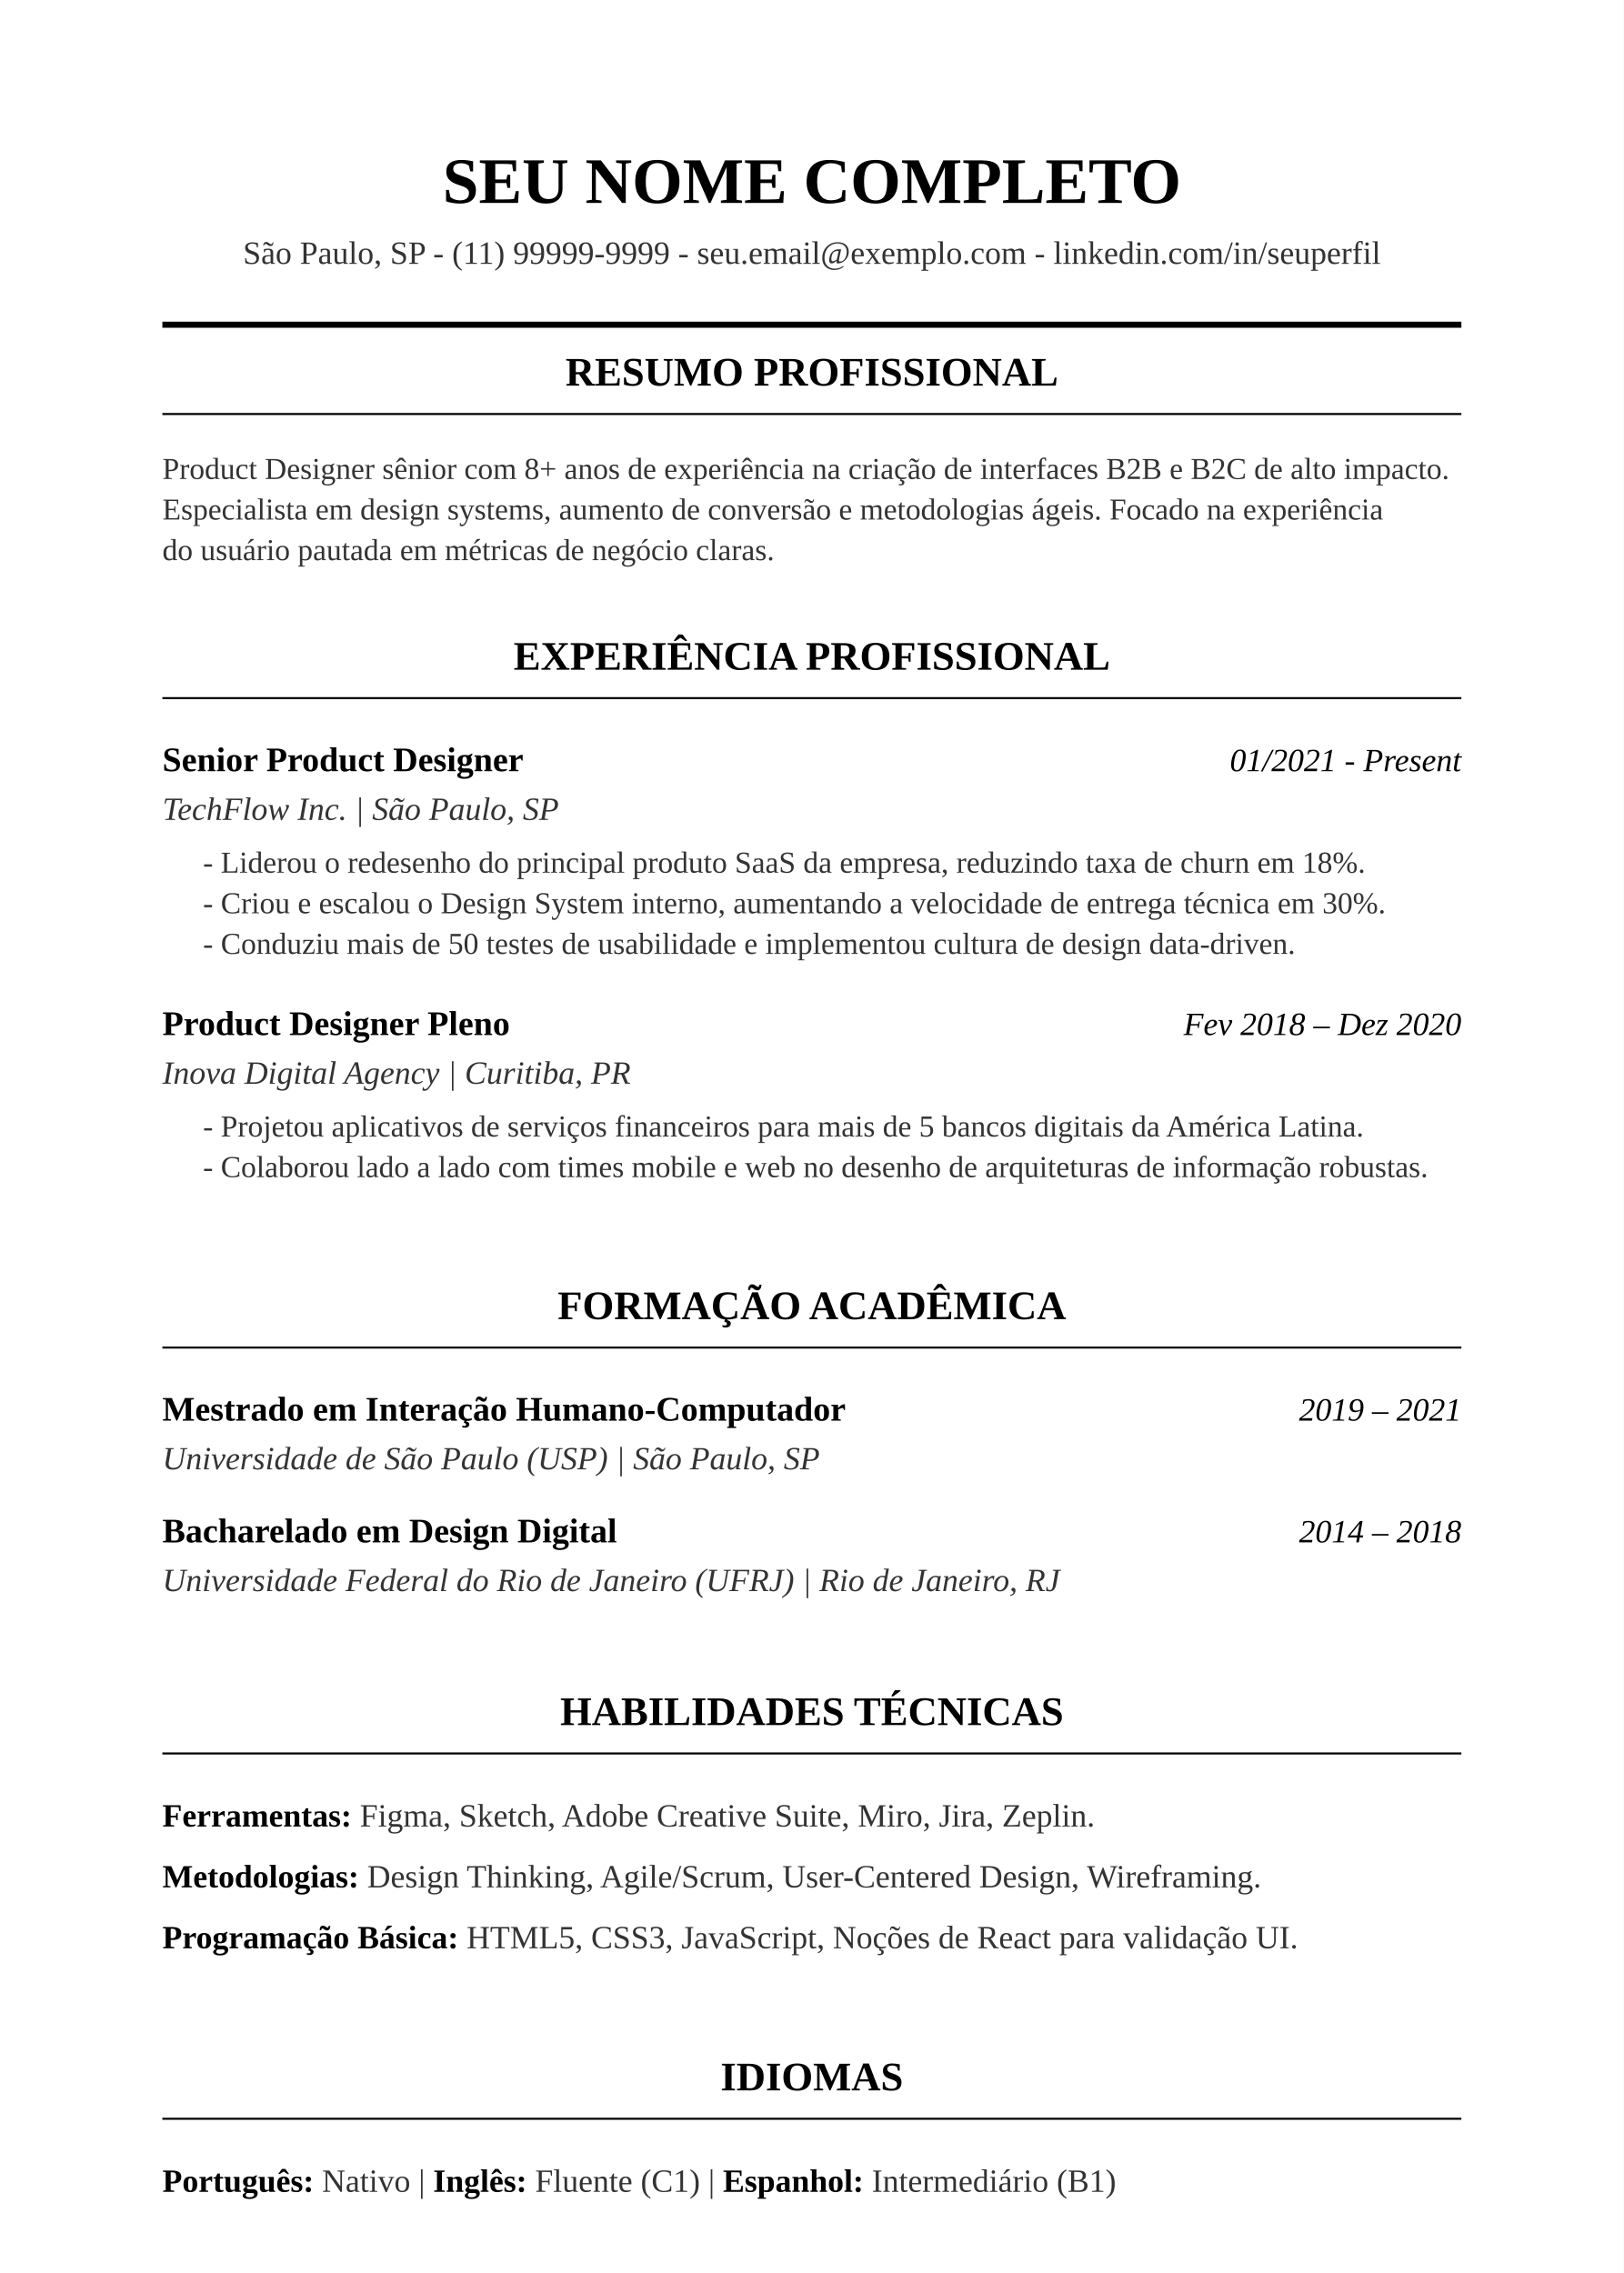
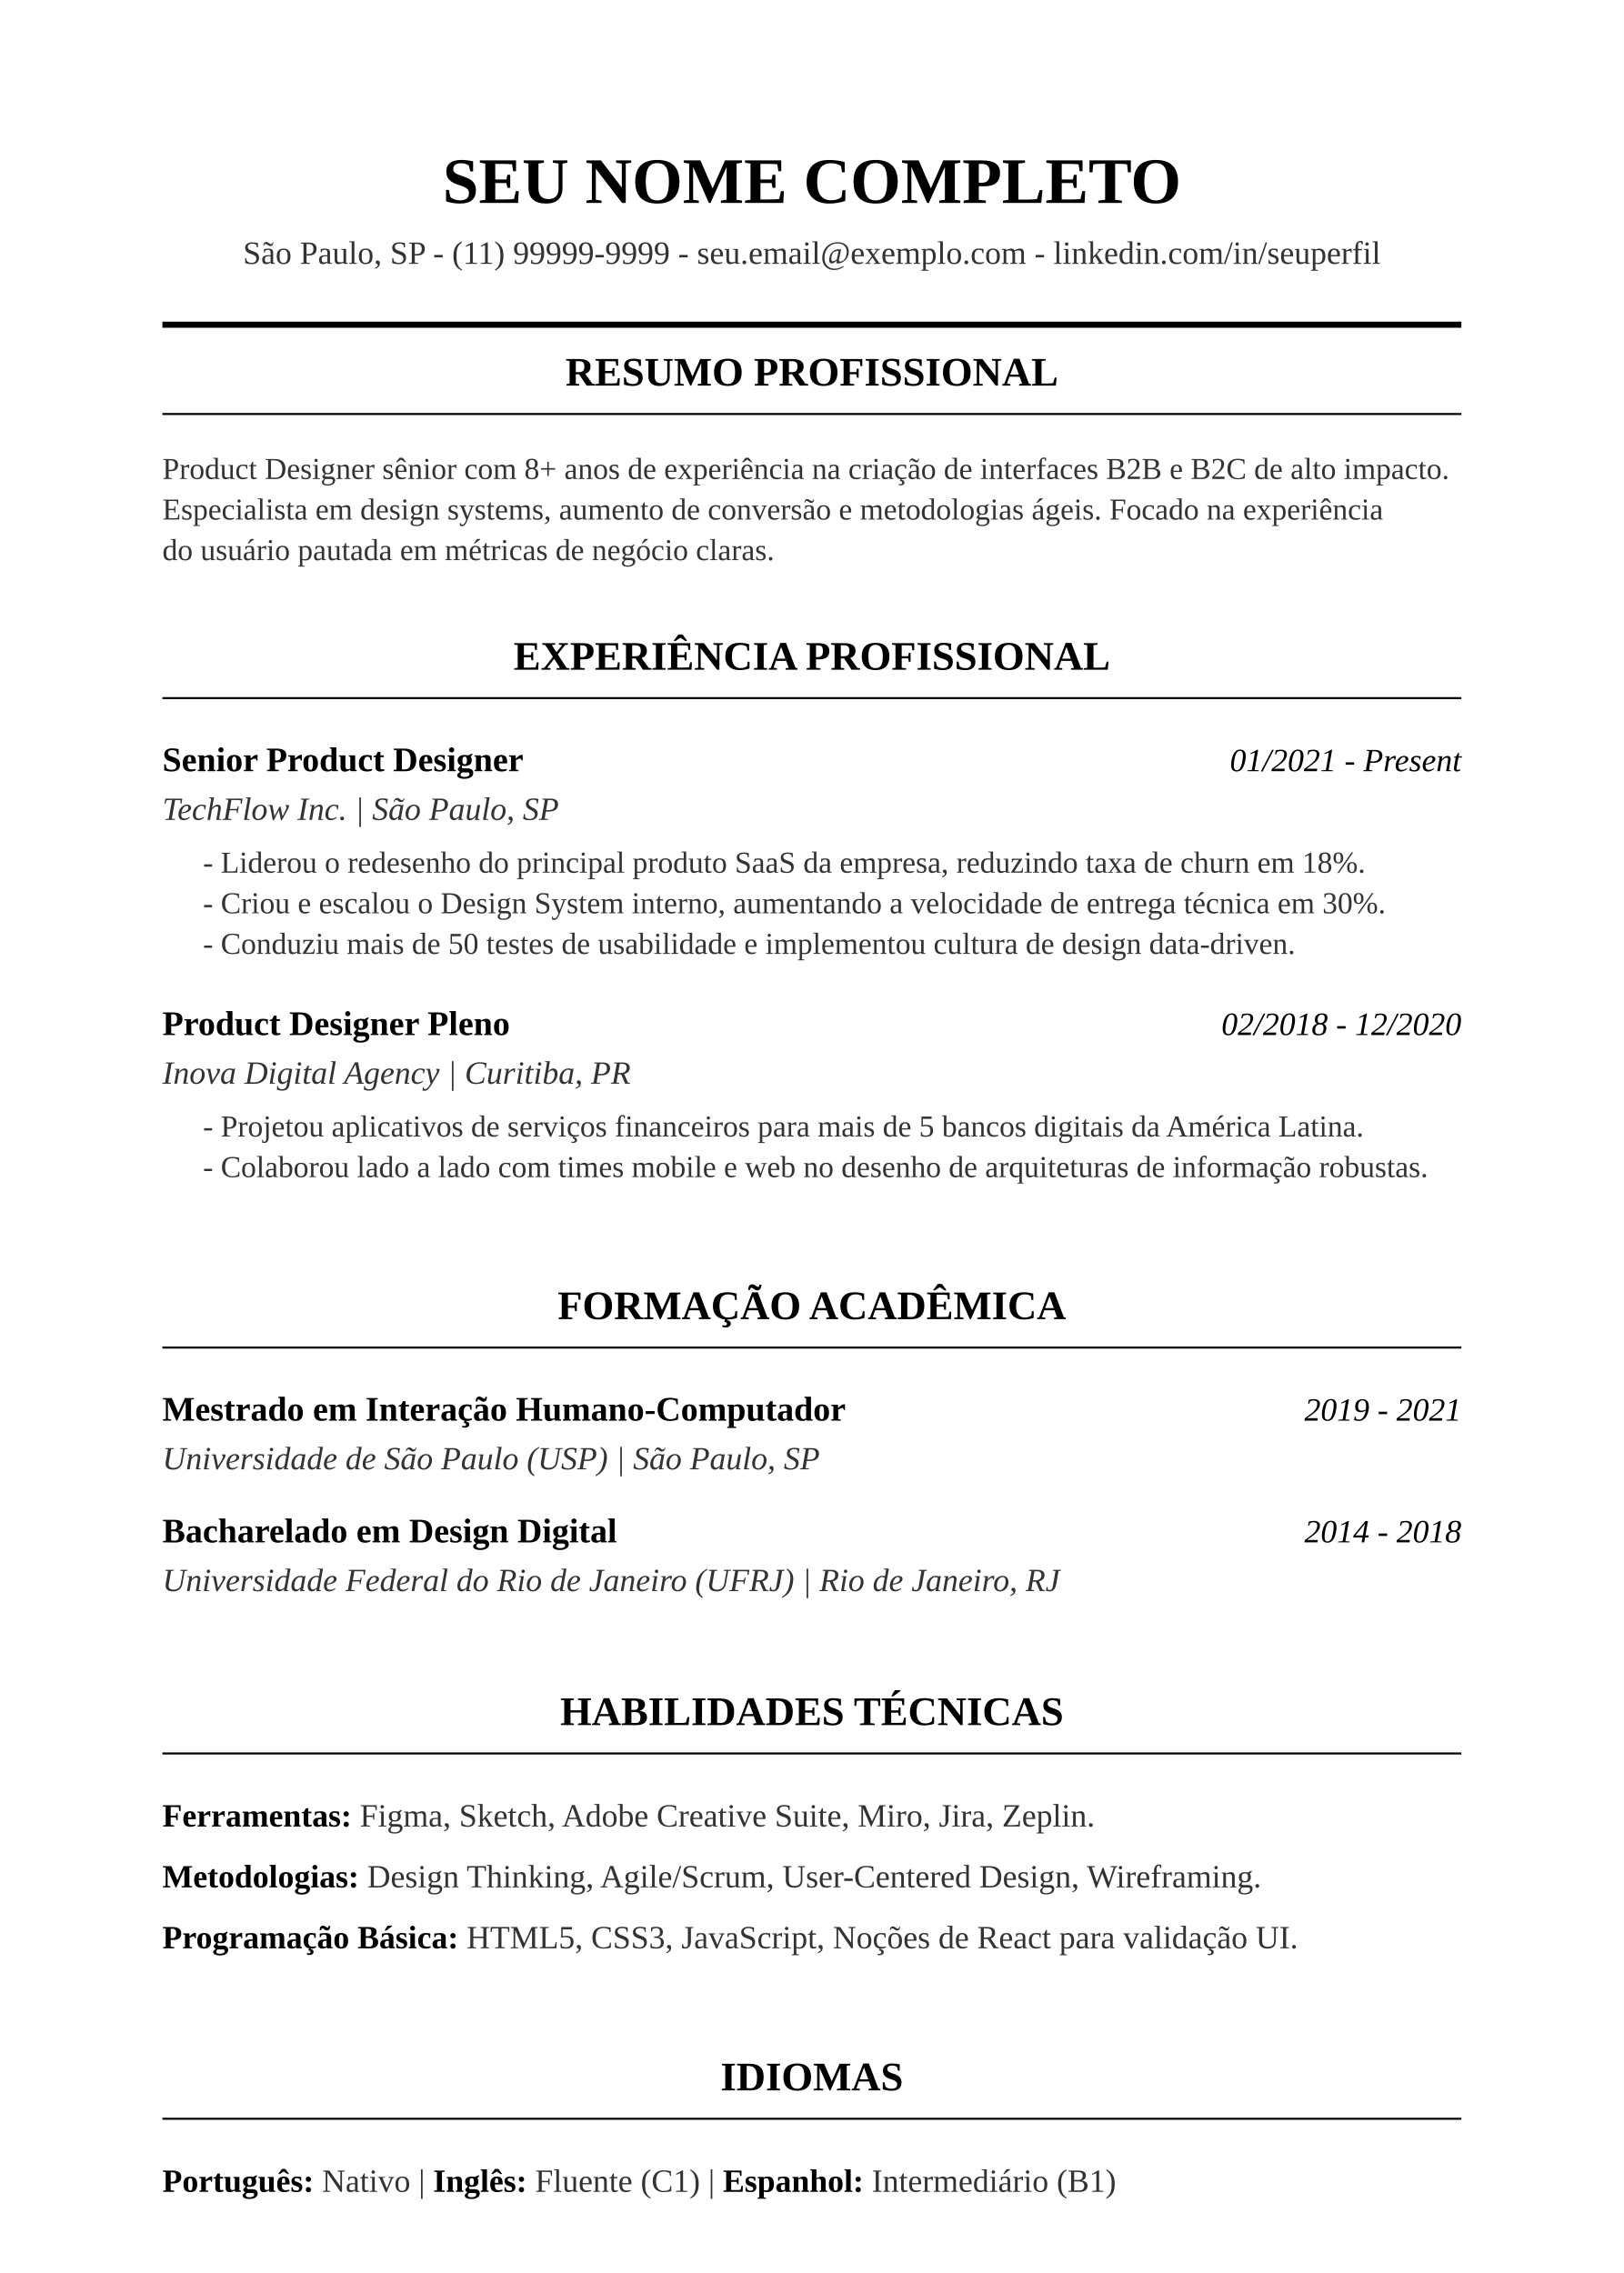
<svg xmlns="http://www.w3.org/2000/svg" width="400" height="560" viewBox="0 0 400 560" fill="none">
  <rect width="400" height="560" fill="white" />
  <text x="200" y="50" font-family="'Times New Roman', Times, serif" font-size="16" font-weight="bold" text-anchor="middle" fill="black">SEU NOME COMPLETO</text>
  <text x="200" y="65" font-family="'Times New Roman', Times, serif" font-size="8" text-anchor="middle" fill="#333333">São Paulo, SP - (11) 99999-9999 - seu.email@exemplo.com - linkedin.com/in/seuperfil</text>
  <line x1="40" y1="80" x2="360" y2="80" stroke="black" stroke-width="1.5" />
  <text x="200" y="95" font-family="'Times New Roman', Times, serif" font-size="10" font-weight="bold" text-anchor="middle" fill="black">RESUMO PROFISSIONAL</text>
  <line x1="40" y1="102" x2="360" y2="102" stroke="black" stroke-width="0.5" />
  <text x="40" y="118" font-family="'Times New Roman', Times, serif" font-size="7.5" fill="#333333">Product Designer sênior com 8+ anos de experiência na criação de interfaces B2B e B2C de alto impacto.</text>
  <text x="40" y="128" font-family="'Times New Roman', Times, serif" font-size="7.5" fill="#333333">Especialista em design systems, aumento de conversão e metodologias ágeis. Focado na experiência</text>
  <text x="40" y="138" font-family="'Times New Roman', Times, serif" font-size="7.5" fill="#333333">do usuário pautada em métricas de negócio claras.</text>
  <text x="200" y="165" font-family="'Times New Roman', Times, serif" font-size="10" font-weight="bold" text-anchor="middle" fill="black">EXPERIÊNCIA PROFISSIONAL</text>
  <line x1="40" y1="172" x2="360" y2="172" stroke="black" stroke-width="0.5" />
  <text x="40" y="190" font-family="'Times New Roman', Times, serif" font-size="8.5" font-weight="bold" fill="black">Senior Product Designer</text>
  <text x="360" y="190" font-family="'Times New Roman', Times, serif" font-size="8" font-style="italic" text-anchor="end" fill="black">01/2021 - Present</text>
  <text x="40" y="202" font-family="'Times New Roman', Times, serif" font-size="8" font-style="italic" fill="#333333">TechFlow Inc. | São Paulo, SP</text>
  <text x="50" y="215" font-family="'Times New Roman', Times, serif" font-size="7.5" fill="#333333">- Liderou o redesenho do principal produto SaaS da empresa, reduzindo taxa de churn em 18%.</text>
  <text x="50" y="225" font-family="'Times New Roman', Times, serif" font-size="7.5" fill="#333333">- Criou e escalou o Design System interno, aumentando a velocidade de entrega técnica em 30%.</text>
  <text x="50" y="235" font-family="'Times New Roman', Times, serif" font-size="7.5" fill="#333333">- Conduziu mais de 50 testes de usabilidade e implementou cultura de design data-driven.</text>
  <text x="40" y="255" font-family="'Times New Roman', Times, serif" font-size="8.5" font-weight="bold" fill="black">Product Designer Pleno</text>
-   <text x="360" y="255" font-family="'Times New Roman', Times, serif" font-size="8" font-style="italic" text-anchor="end" fill="black">Fev 2018 – Dez 2020</text>
+   <text x="360" y="255" font-family="'Times New Roman', Times, serif" font-size="8" font-style="italic" text-anchor="end" fill="black">02/2018 - 12/2020</text>
  <text x="40" y="267" font-family="'Times New Roman', Times, serif" font-size="8" font-style="italic" fill="#333333">Inova Digital Agency | Curitiba, PR</text>
  <text x="50" y="280" font-family="'Times New Roman', Times, serif" font-size="7.5" fill="#333333">- Projetou aplicativos de serviços financeiros para mais de 5 bancos digitais da América Latina.</text>
  <text x="50" y="290" font-family="'Times New Roman', Times, serif" font-size="7.5" fill="#333333">- Colaborou lado a lado com times mobile e web no desenho de arquiteturas de informação robustas.</text>
  <text x="200" y="325" font-family="'Times New Roman', Times, serif" font-size="10" font-weight="bold" text-anchor="middle" fill="black">FORMAÇÃO ACADÊMICA</text>
  <line x1="40" y1="332" x2="360" y2="332" stroke="black" stroke-width="0.5" />
  <text x="40" y="350" font-family="'Times New Roman', Times, serif" font-size="8.5" font-weight="bold" fill="black">Mestrado em Interação Humano-Computador</text>
-   <text x="360" y="350" font-family="'Times New Roman', Times, serif" font-size="8" font-style="italic" text-anchor="end" fill="black">2019 – 2021</text>
+   <text x="360" y="350" font-family="'Times New Roman', Times, serif" font-size="8" font-style="italic" text-anchor="end" fill="black">2019 - 2021</text>
  <text x="40" y="362" font-family="'Times New Roman', Times, serif" font-size="8" font-style="italic" fill="#333333">Universidade de São Paulo (USP) | São Paulo, SP</text>
  <text x="40" y="380" font-family="'Times New Roman', Times, serif" font-size="8.5" font-weight="bold" fill="black">Bacharelado em Design Digital</text>
-   <text x="360" y="380" font-family="'Times New Roman', Times, serif" font-size="8" font-style="italic" text-anchor="end" fill="black">2014 – 2018</text>
+   <text x="360" y="380" font-family="'Times New Roman', Times, serif" font-size="8" font-style="italic" text-anchor="end" fill="black">2014 - 2018</text>
  <text x="40" y="392" font-family="'Times New Roman', Times, serif" font-size="8" font-style="italic" fill="#333333">Universidade Federal do Rio de Janeiro (UFRJ) | Rio de Janeiro, RJ</text>
  <text x="200" y="425" font-family="'Times New Roman', Times, serif" font-size="10" font-weight="bold" text-anchor="middle" fill="black">HABILIDADES TÉCNICAS</text>
  <line x1="40" y1="432" x2="360" y2="432" stroke="black" stroke-width="0.5" />
  <text x="40" y="450" font-family="'Times New Roman', Times, serif" font-size="8" fill="#333333">
    <tspan font-weight="bold" fill="black">Ferramentas:</tspan> Figma, Sketch, Adobe Creative Suite, Miro, Jira, Zeplin.</text>
  <text x="40" y="465" font-family="'Times New Roman', Times, serif" font-size="8" fill="#333333">
    <tspan font-weight="bold" fill="black">Metodologias:</tspan> Design Thinking, Agile/Scrum, User-Centered Design, Wireframing.</text>
  <text x="40" y="480" font-family="'Times New Roman', Times, serif" font-size="8" fill="#333333">
    <tspan font-weight="bold" fill="black">Programação Básica:</tspan> HTML5, CSS3, JavaScript, Noções de React para validação UI.</text>
  <text x="200" y="515" font-family="'Times New Roman', Times, serif" font-size="10" font-weight="bold" text-anchor="middle" fill="black">IDIOMAS</text>
  <line x1="40" y1="522" x2="360" y2="522" stroke="black" stroke-width="0.5" />
  <text x="40" y="540" font-family="'Times New Roman', Times, serif" font-size="8" fill="#333333">
    <tspan font-weight="bold" fill="black">Português:</tspan> Nativo | <tspan font-weight="bold" fill="black">Inglês:</tspan> Fluente (C1) | <tspan font-weight="bold" fill="black">Espanhol:</tspan> Intermediário (B1)</text>
</svg>
